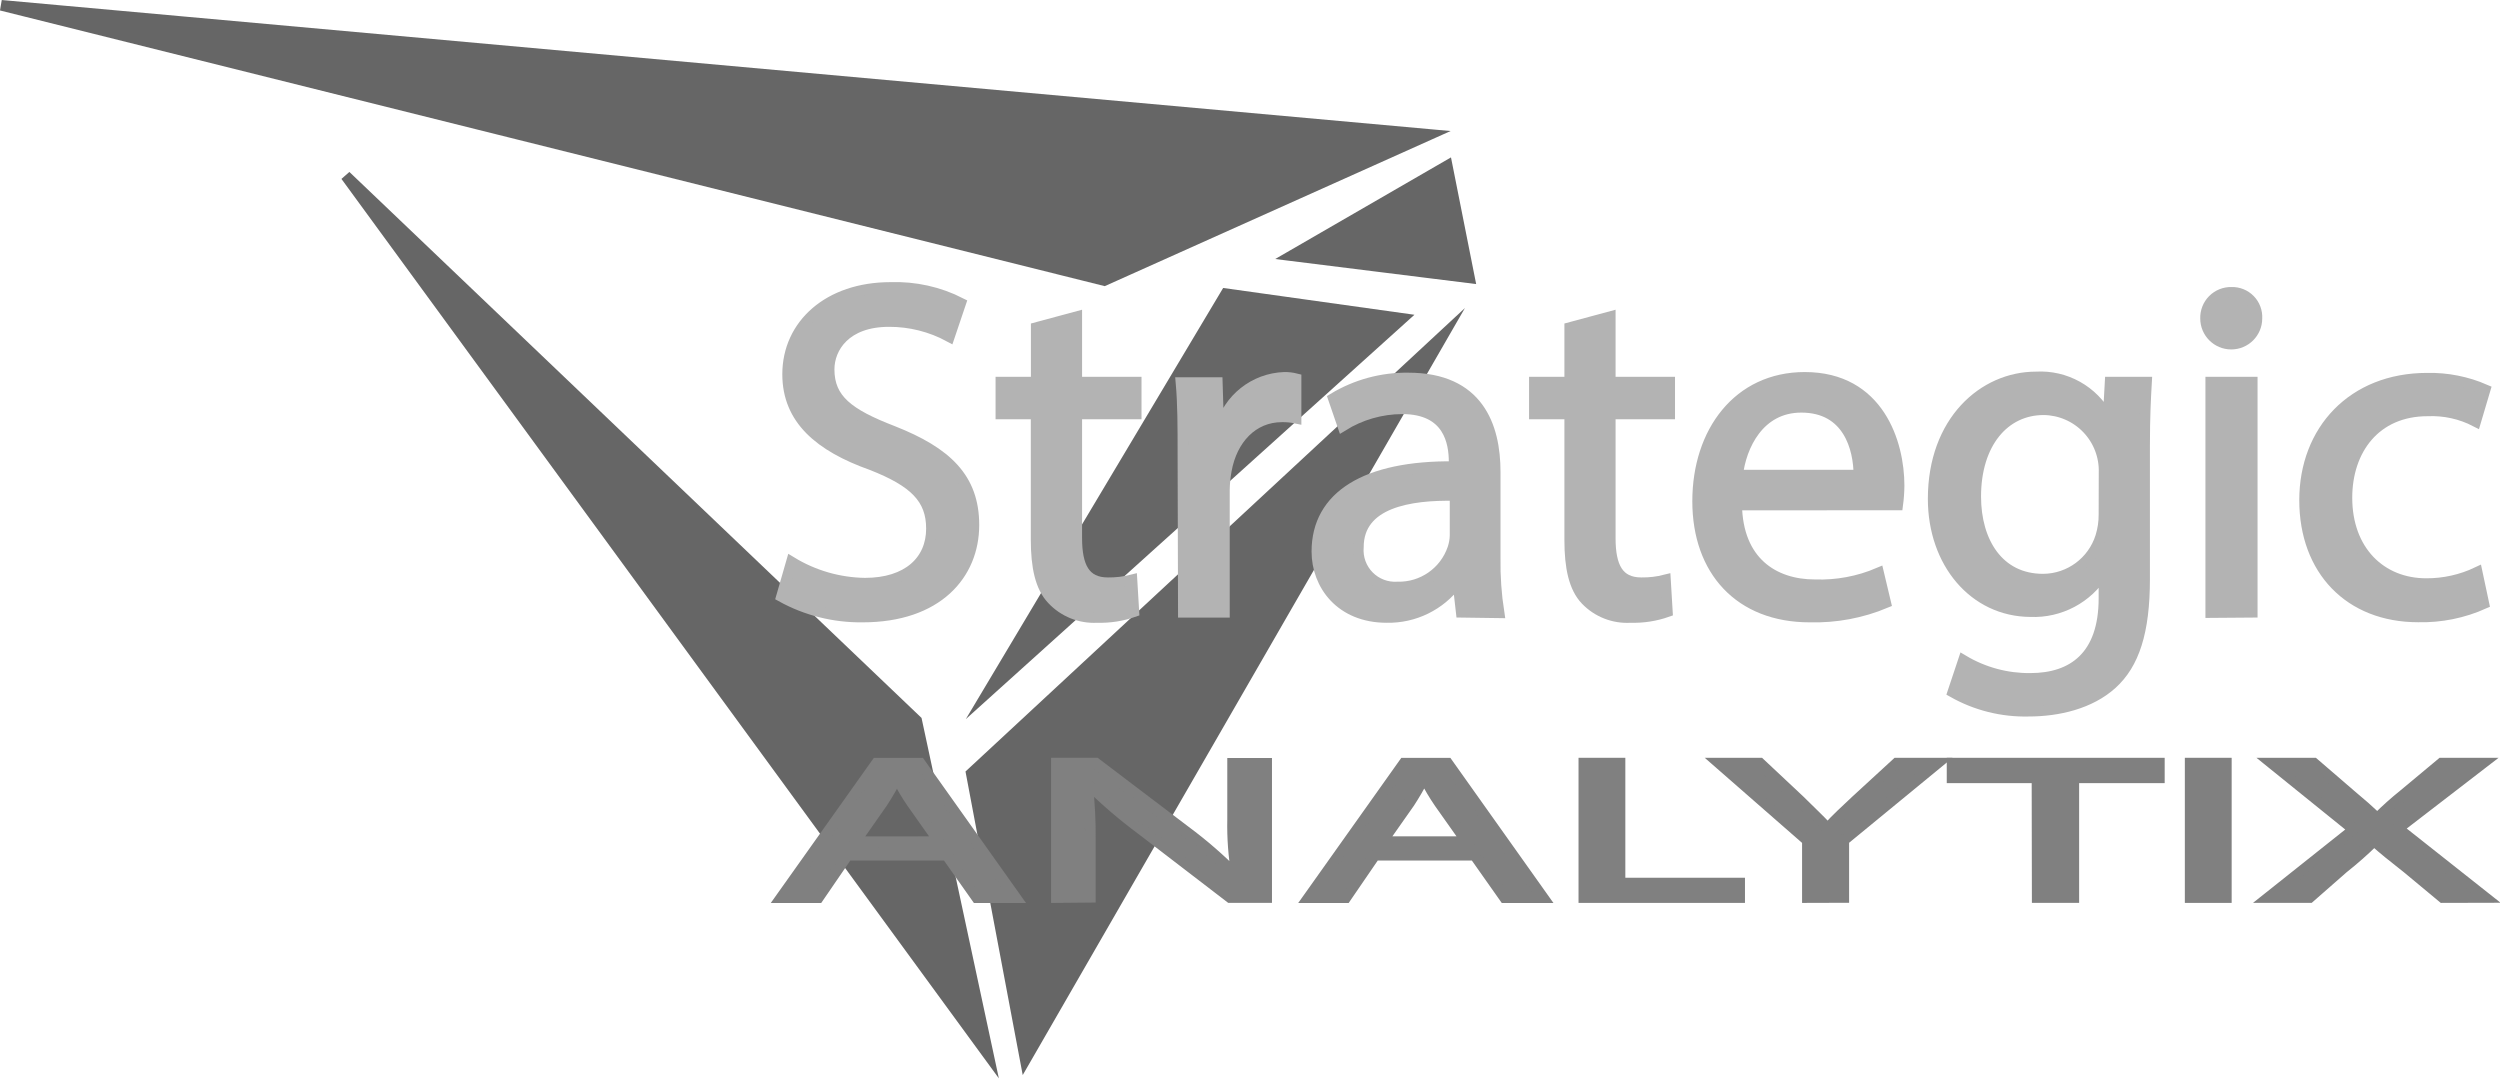
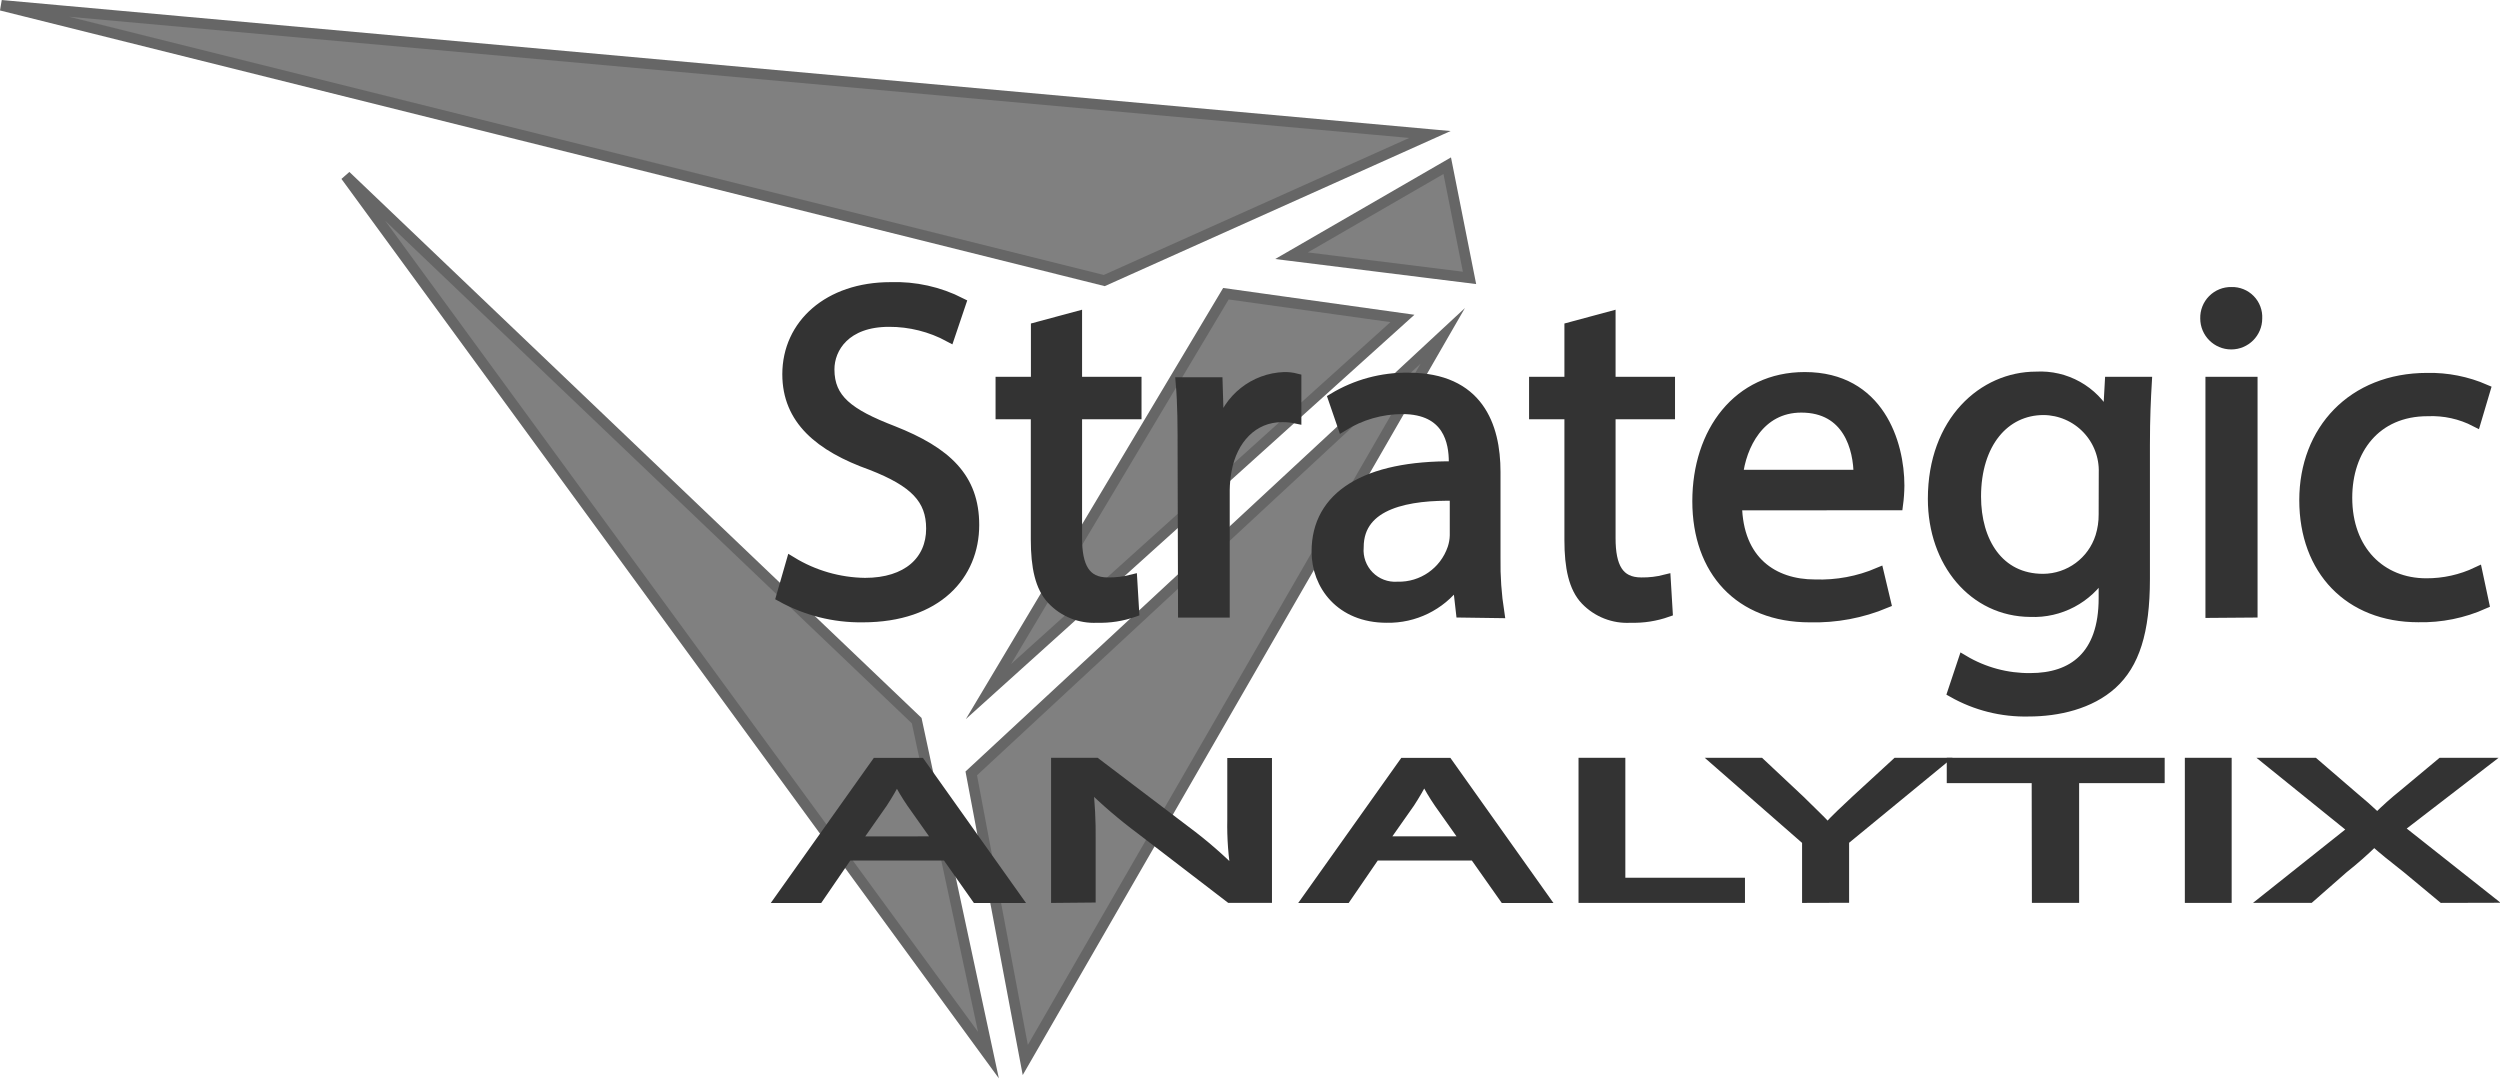
<svg xmlns="http://www.w3.org/2000/svg" id="Layer_1" data-name="Layer 1" viewBox="0 0 235.52 101.58">
  <defs>
-     <style>.cls-1{fill:#666;stroke:#666;}.cls-1,.cls-2,.cls-3{stroke-miterlimit:10;}.cls-2{fill:#b3b3b3;stroke:#b3b3b3;}.cls-3{fill:gray;stroke:gray;}</style>
+     <style>.cls-1{fill:#666;}.cls-1,.cls-2{stroke:#666;}.cls-1,.cls-2,.cls-3{stroke-miterlimit:10;}.cls-2{fill:gray;}.cls-3{fill:#333;stroke:#333;}</style>
  </defs>
  <path class="cls-1" d="M80.42,165.43" transform="translate(-1.88 -2)" />
-   <path class="cls-1" d="M2,2.5,136.59,14.67,105.91,28.43Z" transform="translate(-1.88 -2)" />
-   <path class="cls-1" d="M105.59,29.06" transform="translate(-1.88 -2)" />
-   <path class="cls-1" d="M123.55,26.09l14.67-8.48,2.1,10.57Z" transform="translate(-1.88 -2)" />
-   <path class="cls-1" d="M137.8,33.64,93.38,74.86l5.09,27Z" transform="translate(-1.88 -2)" />
-   <path class="cls-1" d="M117.37,29.67,134,32,95,67.15Z" transform="translate(-1.88 -2)" />
-   <path class="cls-1" d="M34.45,18.56,88.24,69.89,95,101.4Z" transform="translate(-1.88 -2)" />
-   <path class="cls-2" d="M76.44,54.94a13.64,13.64,0,0,0,6.93,2c4,0,6.26-2.1,6.26-5.14,0-2.82-1.6-4.42-5.64-6-4.89-1.74-7.91-4.29-7.91-8.54,0-4.69,3.87-8.18,9.69-8.18a13.54,13.54,0,0,1,6.62,1.47l-1.07,3.17a11.88,11.88,0,0,0-5.69-1.43c-4.09,0-5.64,2.46-5.64,4.51,0,2.82,1.82,4.2,6,5.81,5.07,2,7.64,4.43,7.64,8.85,0,4.65-3.42,8.67-10.49,8.67a15.4,15.4,0,0,1-7.64-1.92Z" transform="translate(-1.88 -2)" />
-   <path class="cls-2" d="M103.32,31.83V38h5.6v3h-5.6V52.7c0,2.68.76,4.2,2.93,4.2a8.66,8.66,0,0,0,2.27-.27l.18,3a9.52,9.52,0,0,1-3.47.54A5.4,5.4,0,0,1,101,58.47c-1.11-1.16-1.51-3.08-1.51-5.63V41H96.17V38H99.5V32.86Z" transform="translate(-1.88 -2)" />
-   <path class="cls-2" d="M113.32,44.79c0-2.55,0-4.74-.18-6.75h3.42l.13,4.25h.18a6.46,6.46,0,0,1,6-4.74,4.22,4.22,0,0,1,1.11.13V41.4a5.85,5.85,0,0,0-1.33-.13c-2.75,0-4.71,2.1-5.24,5.05a11.1,11.1,0,0,0-.18,1.83V59.68h-3.87Z" transform="translate(-1.88 -2)" />
-   <path class="cls-2" d="M139.54,59.68l-.31-2.73h-.13a8,8,0,0,1-6.58,3.22c-4.35,0-6.58-3.08-6.58-6.21,0-5.23,4.62-8.09,12.93-8v-.45c0-1.79-.49-5-4.89-5a10.67,10.67,0,0,0-5.6,1.61l-.89-2.59a13.29,13.29,0,0,1,7.07-1.92c6.58,0,8.18,4.51,8.18,8.85v8.09a30.66,30.66,0,0,0,.36,5.18Zm-.58-11c-4.27-.09-9.11.67-9.11,4.87a3.47,3.47,0,0,0,3.69,3.75,5.35,5.35,0,0,0,5.2-3.62,4.15,4.15,0,0,0,.22-1.25Z" transform="translate(-1.88 -2)" />
-   <path class="cls-2" d="M153.58,31.83V38h5.6v3h-5.6V52.7c0,2.68.75,4.2,2.93,4.2a8.65,8.65,0,0,0,2.27-.27l.18,3a9.52,9.52,0,0,1-3.47.54,5.4,5.4,0,0,1-4.22-1.65c-1.11-1.16-1.51-3.08-1.51-5.63V41h-3.33V38h3.33V32.86Z" transform="translate(-1.88 -2)" />
-   <path class="cls-2" d="M165.49,49.58c.09,5.32,3.47,7.51,7.37,7.51a14.07,14.07,0,0,0,6-1.12l.67,2.82a17.34,17.34,0,0,1-7.15,1.34c-6.62,0-10.57-4.38-10.57-10.91s3.82-11.67,10.09-11.67c7,0,8.89,6.21,8.89,10.19a14.88,14.88,0,0,1-.13,1.83ZM177,46.76c0-2.5-1-6.39-5.42-6.39-4,0-5.69,3.67-6,6.39Z" transform="translate(-1.88 -2)" />
-   <path class="cls-2" d="M204.1,38c-.09,1.56-.18,3.31-.18,5.94V56.55c0,5-1,8-3.07,9.88S195.75,69,193,69a13.82,13.82,0,0,1-7.15-1.79l1-3a12.07,12.07,0,0,0,6.31,1.7c4,0,6.93-2.1,6.93-7.55V56H200a7.67,7.67,0,0,1-6.84,3.62C187.84,59.59,184,55,184,49c0-7.33,4.75-11.49,9.69-11.49a7.15,7.15,0,0,1,6.71,3.75h.09l.18-3.26Zm-4,8.54a5.75,5.75,0,0,0-5.69-5.94c-3.73,0-6.4,3.17-6.4,8.18,0,4.25,2.13,7.78,6.35,7.78a5.72,5.72,0,0,0,5.42-4,6.89,6.89,0,0,0,.31-2.1Z" transform="translate(-1.88 -2)" />
-   <path class="cls-2" d="M214.5,32a2.42,2.42,0,0,1-4.84,0,2.39,2.39,0,0,1,2.44-2.46A2.33,2.33,0,0,1,214.5,32Zm-4.35,27.71V38h3.91V59.68Z" transform="translate(-1.88 -2)" />
-   <path class="cls-2" d="M235.88,58.87a14.32,14.32,0,0,1-6.18,1.25c-6.49,0-10.71-4.42-10.71-11s4.53-11.49,11.55-11.49A13,13,0,0,1,236,38.71l-.89,3a9,9,0,0,0-4.53-1c-4.93,0-7.6,3.67-7.6,8.18,0,5,3.2,8.09,7.47,8.09a11.05,11.05,0,0,0,4.8-1.07Z" transform="translate(-1.88 -2)" />
+   <path class="cls-2" d="M2,2.5,136.59,14.67,105.91,28.43Z" transform="translate(-1.88 -2)" />
+   <path class="cls-2" d="M105.59,29.06" transform="translate(-1.88 -2)" />
+   <path class="cls-2" d="M123.55,26.09l14.67-8.48,2.1,10.57Z" transform="translate(-1.88 -2)" />
+   <path class="cls-2" d="M137.8,33.64,93.38,74.86l5.09,27Z" transform="translate(-1.88 -2)" />
+   <path class="cls-2" d="M117.37,29.67,134,32,95,67.15Z" transform="translate(-1.88 -2)" />
+   <path class="cls-2" d="M34.45,18.56,88.24,69.89,95,101.4Z" transform="translate(-1.88 -2)" />
+   <path class="cls-3" d="M76.44,54.94a13.64,13.64,0,0,0,6.93,2c4,0,6.26-2.1,6.26-5.14,0-2.82-1.6-4.42-5.64-6-4.89-1.74-7.91-4.29-7.91-8.54,0-4.69,3.87-8.18,9.69-8.18a13.54,13.54,0,0,1,6.62,1.47l-1.07,3.17a11.88,11.88,0,0,0-5.69-1.43c-4.09,0-5.64,2.46-5.64,4.51,0,2.82,1.82,4.2,6,5.81,5.07,2,7.64,4.43,7.64,8.85,0,4.65-3.42,8.67-10.49,8.67a15.4,15.4,0,0,1-7.64-1.92Z" transform="translate(-1.88 -2)" />
+   <path class="cls-3" d="M103.32,31.83V38h5.6v3h-5.6V52.7c0,2.68.76,4.2,2.93,4.2a8.66,8.66,0,0,0,2.27-.27l.18,3a9.52,9.52,0,0,1-3.47.54A5.4,5.4,0,0,1,101,58.47c-1.11-1.16-1.51-3.08-1.51-5.63V41H96.17V38H99.5V32.86Z" transform="translate(-1.88 -2)" />
+   <path class="cls-3" d="M113.32,44.79c0-2.55,0-4.74-.18-6.75h3.42l.13,4.25h.18a6.46,6.46,0,0,1,6-4.74,4.22,4.22,0,0,1,1.11.13V41.4a5.85,5.85,0,0,0-1.33-.13c-2.75,0-4.71,2.1-5.24,5.05a11.1,11.1,0,0,0-.18,1.83V59.68h-3.87Z" transform="translate(-1.88 -2)" />
+   <path class="cls-3" d="M139.54,59.68l-.31-2.73h-.13a8,8,0,0,1-6.58,3.22c-4.35,0-6.58-3.08-6.58-6.21,0-5.23,4.62-8.09,12.93-8v-.45c0-1.79-.49-5-4.89-5a10.67,10.67,0,0,0-5.6,1.61l-.89-2.59a13.29,13.29,0,0,1,7.07-1.92c6.58,0,8.18,4.51,8.18,8.85v8.09a30.66,30.66,0,0,0,.36,5.18Zm-.58-11c-4.27-.09-9.11.67-9.11,4.87a3.47,3.47,0,0,0,3.69,3.75,5.35,5.35,0,0,0,5.2-3.62,4.15,4.15,0,0,0,.22-1.25Z" transform="translate(-1.88 -2)" />
+   <path class="cls-3" d="M153.58,31.83V38h5.6v3h-5.6V52.7c0,2.68.75,4.2,2.93,4.2a8.65,8.65,0,0,0,2.27-.27l.18,3a9.52,9.52,0,0,1-3.47.54,5.4,5.4,0,0,1-4.22-1.65c-1.11-1.16-1.51-3.08-1.51-5.63V41h-3.33V38h3.33V32.86Z" transform="translate(-1.88 -2)" />
+   <path class="cls-3" d="M165.49,49.58c.09,5.32,3.47,7.51,7.37,7.51a14.07,14.07,0,0,0,6-1.12l.67,2.82a17.34,17.34,0,0,1-7.15,1.34c-6.62,0-10.57-4.38-10.57-10.91s3.82-11.67,10.09-11.67c7,0,8.89,6.21,8.89,10.19a14.88,14.88,0,0,1-.13,1.83ZM177,46.76c0-2.5-1-6.39-5.42-6.39-4,0-5.69,3.67-6,6.39Z" transform="translate(-1.88 -2)" />
+   <path class="cls-3" d="M204.1,38c-.09,1.56-.18,3.31-.18,5.94V56.55c0,5-1,8-3.07,9.88S195.75,69,193,69a13.82,13.82,0,0,1-7.15-1.79l1-3a12.07,12.07,0,0,0,6.31,1.7c4,0,6.93-2.1,6.93-7.55V56H200a7.67,7.67,0,0,1-6.84,3.62C187.84,59.59,184,55,184,49c0-7.33,4.75-11.49,9.69-11.49a7.15,7.15,0,0,1,6.71,3.75h.09l.18-3.26Zm-4,8.54a5.75,5.75,0,0,0-5.69-5.94c-3.73,0-6.4,3.17-6.4,8.18,0,4.25,2.13,7.78,6.35,7.78a5.72,5.72,0,0,0,5.42-4,6.89,6.89,0,0,0,.31-2.1Z" transform="translate(-1.88 -2)" />
+   <path class="cls-3" d="M214.5,32a2.42,2.42,0,0,1-4.84,0,2.39,2.39,0,0,1,2.44-2.46A2.33,2.33,0,0,1,214.5,32Zm-4.35,27.71V38h3.91V59.68Z" transform="translate(-1.88 -2)" />
+   <path class="cls-3" d="M235.88,58.87a14.32,14.32,0,0,1-6.18,1.25c-6.49,0-10.71-4.42-10.71-11s4.53-11.49,11.55-11.49A13,13,0,0,1,236,38.71l-.89,3a9,9,0,0,0-4.53-1c-4.93,0-7.6,3.67-7.6,8.18,0,5,3.2,8.09,7.47,8.09a11.05,11.05,0,0,0,4.8-1.07Z" transform="translate(-1.88 -2)" />
  <path class="cls-3" d="M81.72,82.57l-2.74,4H75.46l9-12.67h4.11l9,12.67H93.89l-2.82-4Zm8.65-1.28-2.58-3.65a20.1,20.1,0,0,1-1.37-2.31h-.08A26.2,26.2,0,0,1,85,77.63L82.43,81.3Z" transform="translate(-1.88 -2)" />
  <path class="cls-3" d="M101.4,86.56V73.89h3.72l8.45,6.41a40.82,40.82,0,0,1,4.74,4.12l.08,0a27.37,27.37,0,0,1-.39-5.21v-5.3h3.21V86.56h-3.45l-8.38-6.43a46.47,46.47,0,0,1-4.93-4.23l-.12,0a41,41,0,0,1,.27,5.22v5.41Z" transform="translate(-1.88 -2)" />
  <path class="cls-3" d="M131.41,82.57l-2.74,4h-3.52l9-12.67h4.11l9,12.67h-3.64l-2.82-4Zm8.65-1.28-2.58-3.65a20.1,20.1,0,0,1-1.37-2.31H136a26.2,26.2,0,0,1-1.33,2.29l-2.58,3.67Z" transform="translate(-1.88 -2)" />
  <path class="cls-3" d="M151.09,73.89h3.41V85.19h11.27v1.37H151.09Z" transform="translate(-1.88 -2)" />
  <path class="cls-3" d="M172.15,86.56V81.18l-8.34-7.29h3.87l3.72,3.49c1,1,1.8,1.73,2.62,2.61h.08c.74-.83,1.64-1.65,2.66-2.61l3.8-3.49h3.87l-8.85,7.27v5.39Z" transform="translate(-1.88 -2)" />
  <path class="cls-3" d="M193.78,75.28h-8V73.89h19.53v1.39h-8.06V86.56h-3.45Z" transform="translate(-1.88 -2)" />
  <path class="cls-3" d="M211.62,73.89V86.56h-3.41V73.89Z" transform="translate(-1.88 -2)" />
  <path class="cls-3" d="M232,86.56l-3.37-2.8c-1.37-1.07-2.23-1.77-3.05-2.5h-.08a36,36,0,0,1-2.86,2.52l-3.17,2.78h-3.91l8.06-6.41-7.75-6.26h4l3.48,3c1,.83,1.72,1.47,2.43,2.14h.12a29.82,29.82,0,0,1,2.39-2.14l3.6-3h3.91l-8,6.16,8.22,6.5Z" transform="translate(-1.88 -2)" />
</svg>
